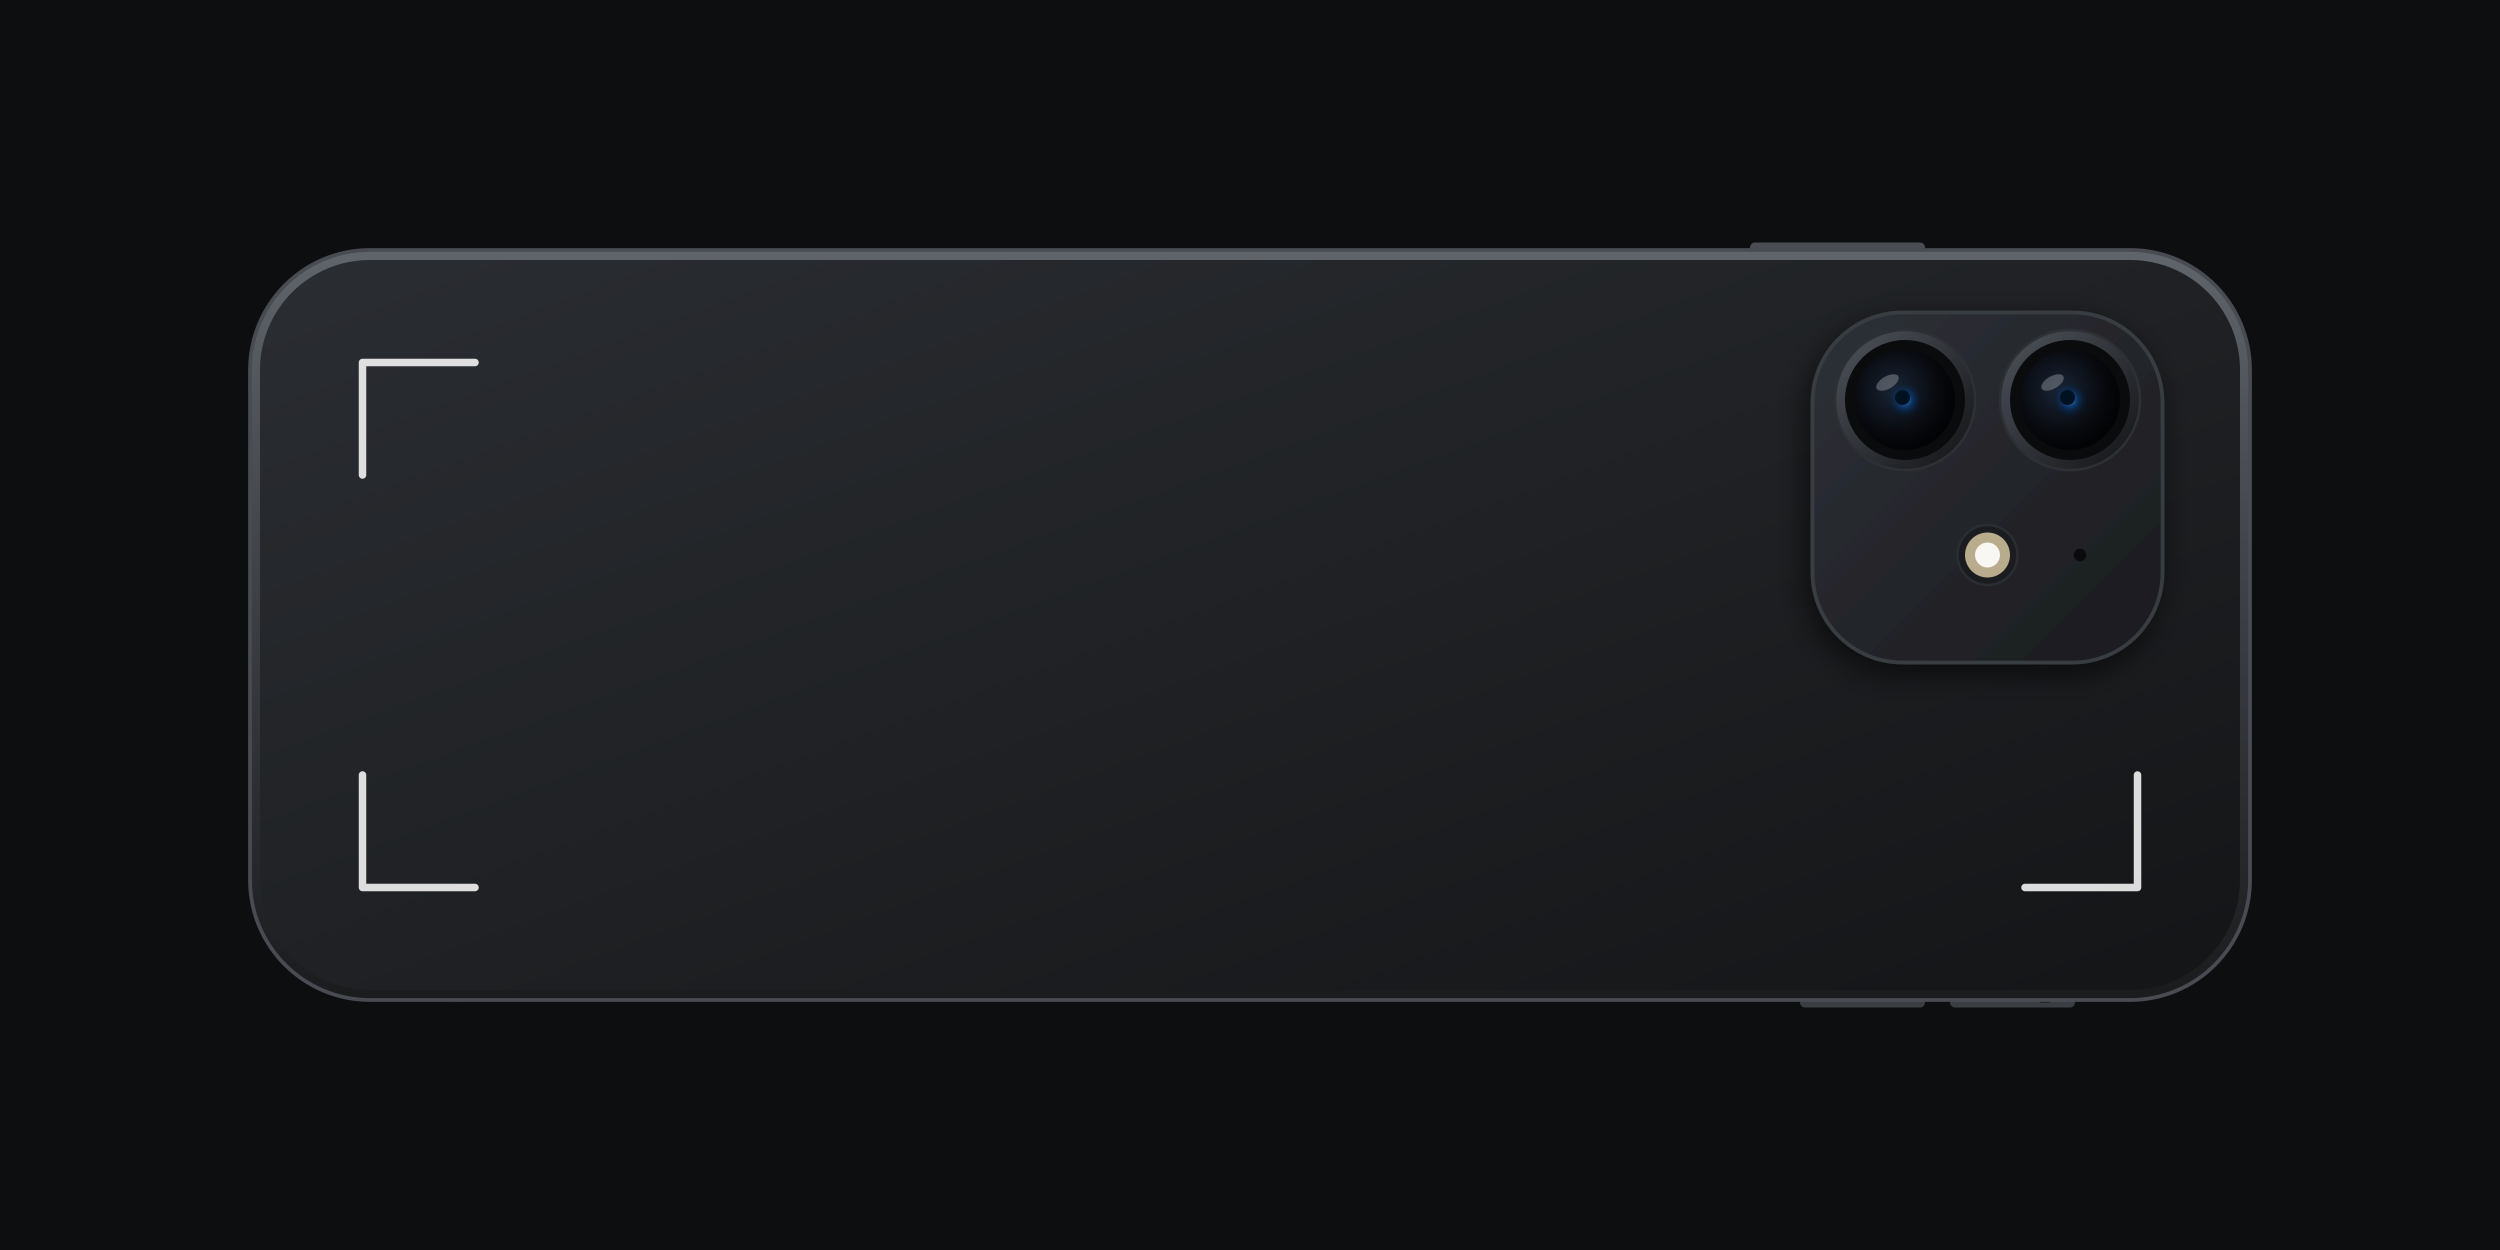
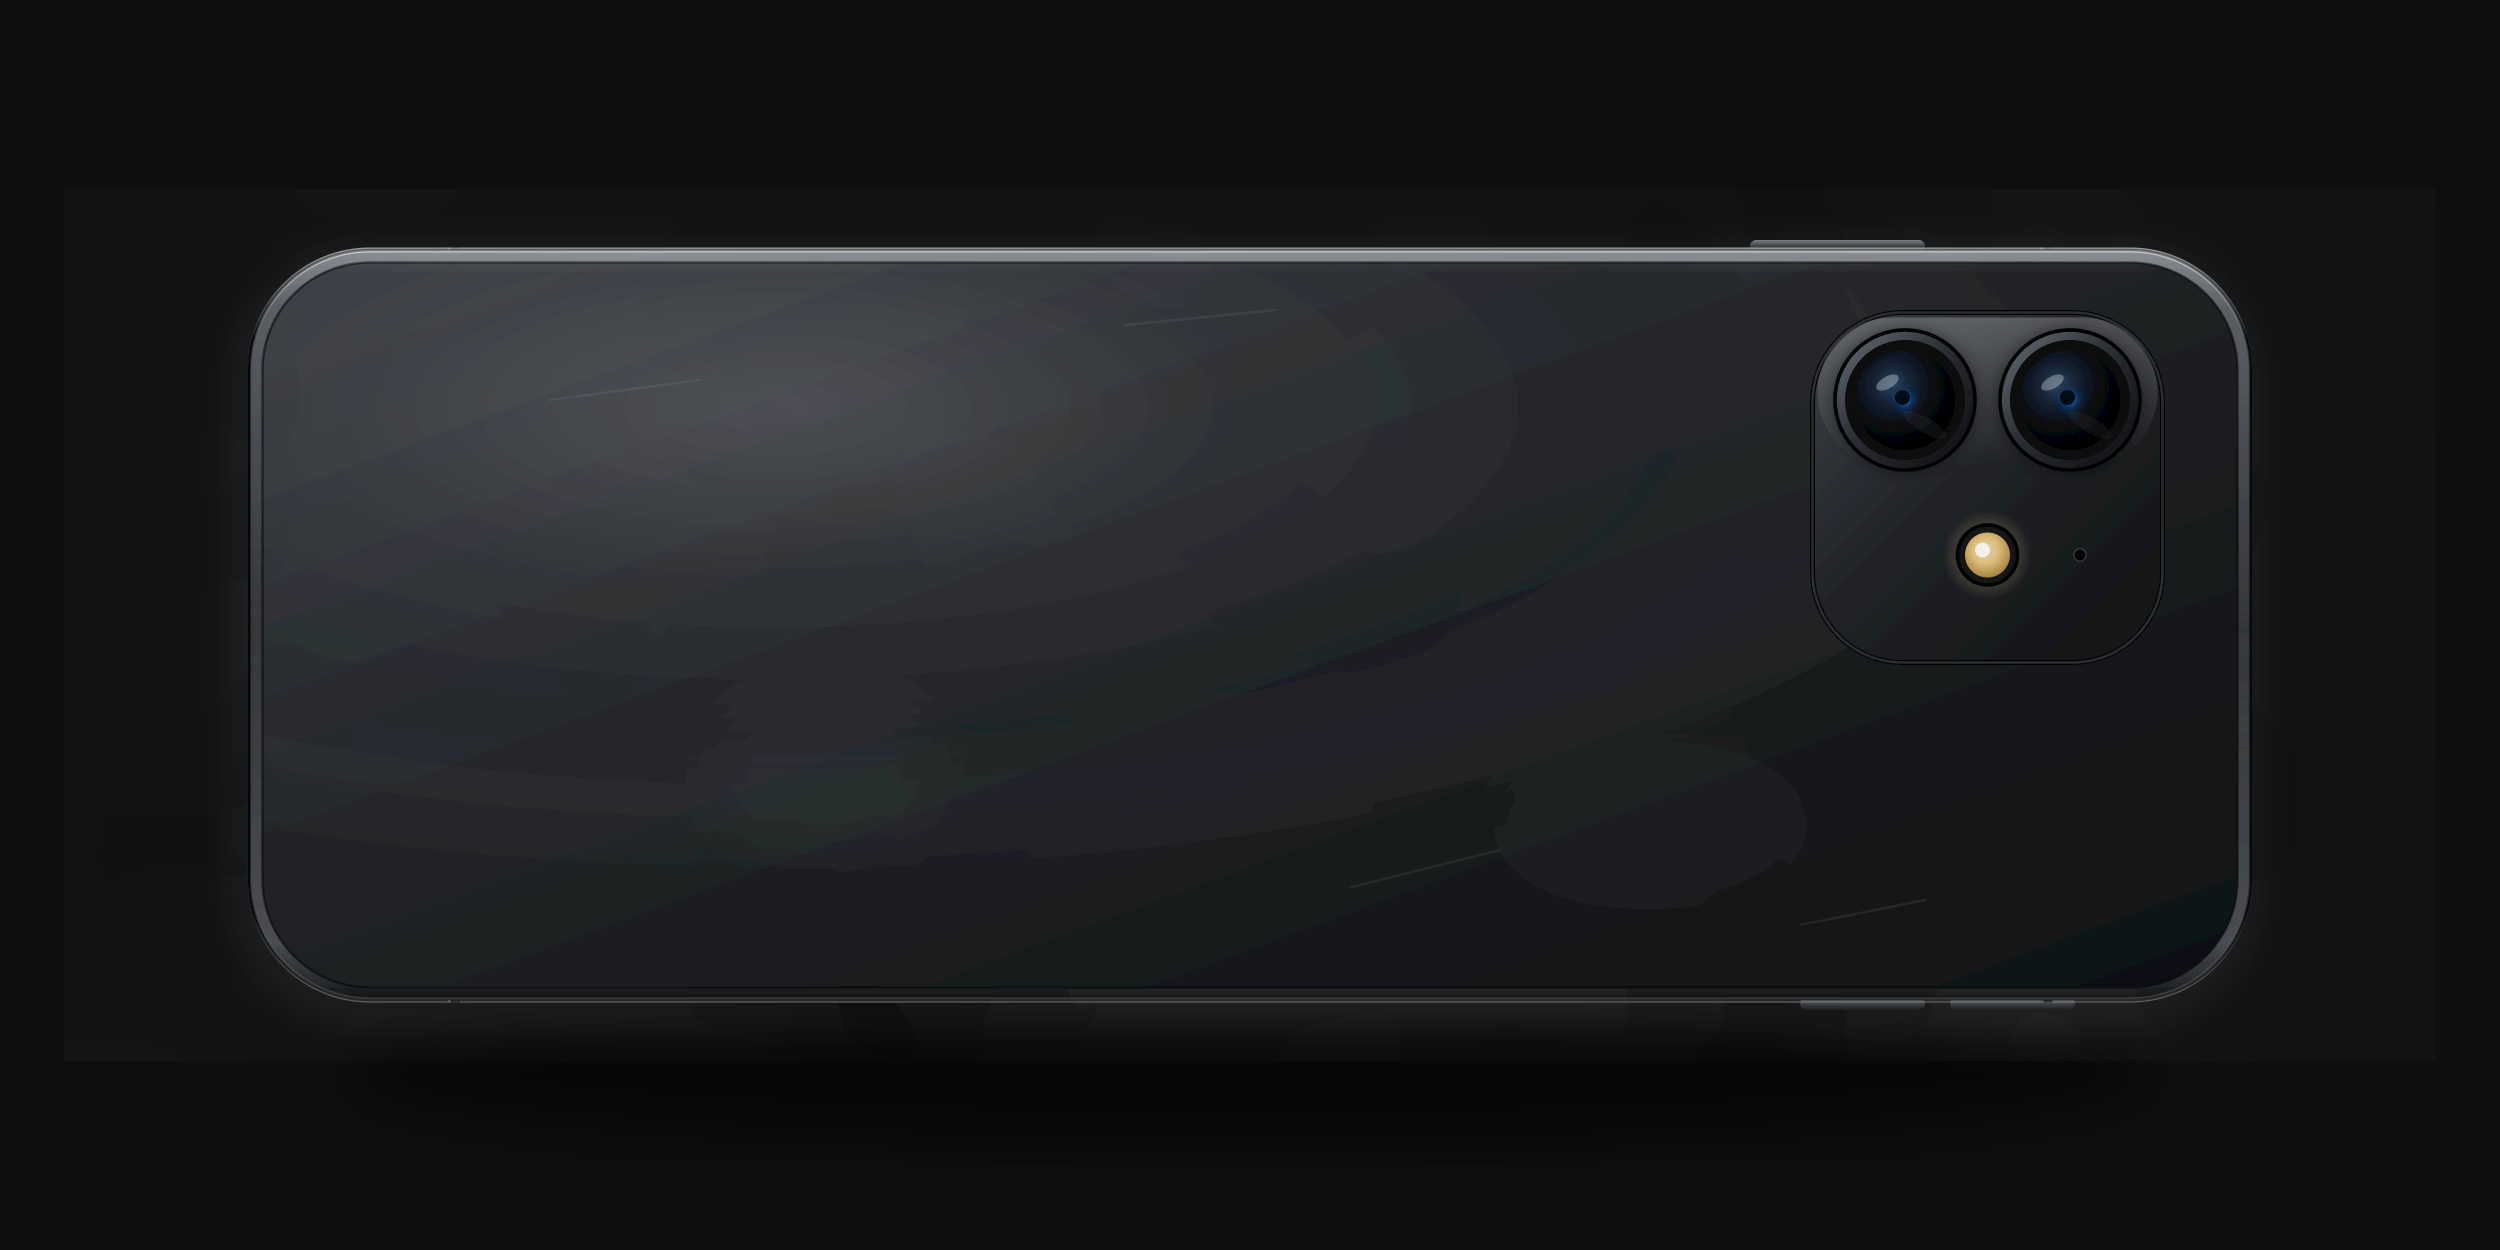
<svg xmlns="http://www.w3.org/2000/svg" viewBox="0 0 1000 500" width="100%" height="100%">
  <defs>
    <linearGradient id="bodyGrad" x1="0%" y1="0%" x2="100%" y2="100%">
-       <stop offset="0%" stop-color="#2a2d32" />
-       <stop offset="50%" stop-color="#1f2124" />
-       <stop offset="100%" stop-color="#141517" />
+       <stop offset="0%" stop-color="#34383e" />
+       <stop offset="35%" stop-color="#24262a" />
+       <stop offset="65%" stop-color="#1a1c1f" />
+       <stop offset="100%" stop-color="#0f1012" />
    </linearGradient>
+     <radialGradient id="glassSheen" cx="26%" cy="20%" r="65%">
+       <stop offset="0%" stop-color="#ffffff" stop-opacity=".16" />
+       <stop offset="35%" stop-color="#ffffff" stop-opacity=".05" />
+       <stop offset="70%" stop-color="#ffffff" stop-opacity="0" />
+       <stop offset="100%" stop-color="#000000" stop-opacity=".08" />
+     </radialGradient>
    <linearGradient id="frameGrad" x1="0%" y1="0%" x2="0%" y2="100%">
-       <stop offset="0%" stop-color="#60656c" />
-       <stop offset="50%" stop-color="#3a3d42" />
-       <stop offset="100%" stop-color="#1a1b1d" />
+       <stop offset="0%" stop-color="#8b8f95" />
+       <stop offset="8%" stop-color="#5b5f65" />
+       <stop offset="50%" stop-color="#333539" />
+       <stop offset="92%" stop-color="#4a4d52" />
+       <stop offset="100%" stop-color="#111214" />
+     </linearGradient>
+     <linearGradient id="frameEdgeHighlight" x1="0%" y1="0%" x2="0%" y2="100%">
+       <stop offset="0%" stop-color="#ffffff" stop-opacity=".55" />
+       <stop offset="12%" stop-color="#ffffff" stop-opacity="0" />
+       <stop offset="88%" stop-color="#ffffff" stop-opacity="0" />
+       <stop offset="100%" stop-color="#ffffff" stop-opacity=".18" />
    </linearGradient>
    <linearGradient id="bumpGrad" x1="0%" y1="0%" x2="100%" y2="100%">
-       <stop offset="0%" stop-color="#2e3137" />
-       <stop offset="100%" stop-color="#1a1b1e" />
+       <stop offset="0%" stop-color="#3d4147" />
+       <stop offset="45%" stop-color="#212327" />
+       <stop offset="100%" stop-color="#101113" />
+     </linearGradient>
+     <linearGradient id="bumpTopSheen" x1="0%" y1="0%" x2="0%" y2="1">
+       <stop offset="0%" stop-color="#ffffff" stop-opacity=".22" />
+       <stop offset="100%" stop-color="#ffffff" stop-opacity="0" />
    </linearGradient>
    <linearGradient id="lensRingGrad" x1="0%" y1="0%" x2="100%" y2="100%">
-       <stop offset="0%" stop-color="#4f545c" />
-       <stop offset="100%" stop-color="#111214" />
+       <stop offset="0%" stop-color="#6b7078" />
+       <stop offset="45%" stop-color="#2c2f34" />
+       <stop offset="100%" stop-color="#0a0b0d" />
    </linearGradient>
-     <radialGradient id="lensGlass" cx="40%" cy="40%" r="60%">
-       <stop offset="0%" stop-color="#1a2536" />
-       <stop offset="70%" stop-color="#080a0f" />
-       <stop offset="100%" stop-color="#020305" />
+     <radialGradient id="lensGlass" cx="38%" cy="35%" r="65%">
+       <stop offset="0%" stop-color="#2c4460" />
+       <stop offset="30%" stop-color="#152234" />
+       <stop offset="65%" stop-color="#080a0f" />
+       <stop offset="100%" stop-color="#010102" />
    </radialGradient>
    <radialGradient id="sensorGlow" cx="50%" cy="50%" r="50%">
-       <stop offset="0%" stop-color="#4aa3ff" stop-opacity="0.8" />
-       <stop offset="40%" stop-color="#0055b3" stop-opacity="0.4" />
+       <stop offset="0%" stop-color="#4aa3ff" stop-opacity="0.75" />
+       <stop offset="40%" stop-color="#0055b3" stop-opacity="0.35" />
      <stop offset="100%" stop-color="#000000" stop-opacity="0" />
    </radialGradient>
-     <filter id="dropShadow" x="-10%" y="-10%" width="130%" height="130%">
-       <feDropShadow dx="-2" dy="4" stdDeviation="6" flood-color="#000000" flood-opacity="0.6" />
+     <radialGradient id="flashGlow" cx="45%" cy="40%" r="65%">
+       <stop offset="0%" stop-color="#fff6df" />
+       <stop offset="45%" stop-color="#ffd98a" />
+       <stop offset="100%" stop-color="#b98d3f" />
+     </radialGradient>
+     <radialGradient id="flashHalo" cx="50%" cy="50%" r="50%">
+       <stop offset="0%" stop-color="#ffdb9a" stop-opacity=".45" />
+       <stop offset="100%" stop-color="#ffdb9a" stop-opacity="0" />
+     </radialGradient>
+     <linearGradient id="buttonGrad" x1="0" y1="0" x2="0" y2="1">
+       <stop offset="0%" stop-color="#7b7f85" />
+       <stop offset="50%" stop-color="#3c3f44" />
+       <stop offset="100%" stop-color="#1c1d1f" />
+     </linearGradient>
+     <filter id="grain" x="-5%" y="-5%" width="110%" height="110%">
+       <feTurbulence type="fractalNoise" baseFrequency="0.9" numOctaves="2" seed="4" result="n" />
+       <feColorMatrix in="n" type="matrix" values="0 0 0 0 0                 0 0 0 0 0                 0 0 0 0 0                 0 0 0 0.06 0" result="softN" />
+       <feComposite in="softN" in2="SourceGraphic" operator="in" result="grain" />
+       <feBlend in="SourceGraphic" in2="grain" mode="multiply" />
+     </filter>
+     <filter id="brushed" x="-5%" y="-5%" width="110%" height="110%">
+       <feTurbulence type="fractalNoise" baseFrequency="0.012 0.35" numOctaves="2" seed="9" result="n" />
+       <feColorMatrix in="n" type="matrix" values="0 0 0 0 0                 0 0 0 0 0                 0 0 0 0 0                 0 0 0 0.10 0" result="softN" />
+       <feComposite in="softN" in2="SourceGraphic" operator="in" result="grain" />
+       <feBlend in="SourceGraphic" in2="grain" mode="multiply" />
+     </filter>
+     <filter id="smudgeNoise" x="-10%" y="-10%" width="120%" height="120%">
+       <feTurbulence type="fractalNoise" baseFrequency="0.006" numOctaves="3" seed="22" result="n" />
+       <feColorMatrix in="n" type="matrix" values="0 0 0 0 1                 0 0 0 0 1                 0 0 0 0 1                 0 0 0 0.05 0" />
+     </filter>
+     <filter id="dropShadow" x="-20%" y="-20%" width="150%" height="150%">
+       <feDropShadow dx="-2" dy="5" stdDeviation="7" flood-color="#000000" flood-opacity="0.65" />
+     </filter>
+     <filter id="softBlur3">
+       <feGaussianBlur stdDeviation="3" />
+     </filter>
+     <filter id="softBlur10">
+       <feGaussianBlur stdDeviation="10" />
    </filter>
  </defs>
  <rect width="1000" height="500" fill="#0d0e10" />
-   <g transform="translate(100, 100)">
-     <rect x="600" y="-3" width="70" height="4" rx="2" fill="#4a4e54" />
-     <rect x="620" y="299" width="50" height="4" rx="2" fill="#3a3d42" />
-     <rect x="680" y="299" width="50" height="4" rx="2" fill="#3a3d42" />
-     <rect x="80" y="-1" width="4" height="302" fill="#111214" />
-     <rect x="716" y="-1" width="4" height="302" fill="#111214" />
-     <rect x="0" y="0" width="800" height="300" rx="48" fill="url(#frameGrad)" stroke="#484c52" stroke-width="1.5" />
-     <rect x="4" y="4" width="792" height="292" rx="44" fill="url(#bodyGrad)" />
-     <path d="M 45 90 L 45 45 L 90 45" fill="none" stroke="#ffffff" stroke-width="3" stroke-linecap="round" stroke-linejoin="round" opacity="0.85" />
-     <path d="M 45 210 L 45 255 L 90 255" fill="none" stroke="#ffffff" stroke-width="3" stroke-linecap="round" stroke-linejoin="round" opacity="0.85" />
-     <path d="M 755 210 L 755 255 L 710 255" fill="none" stroke="#ffffff" stroke-width="3" stroke-linecap="round" stroke-linejoin="round" opacity="0.85" />
-     <g filter="url(#dropShadow)">
-       <rect x="625" y="25" width="140" height="140" rx="36" fill="url(#bumpGrad)" stroke="#383c42" stroke-width="1.5" />
+   <ellipse cx="500" cy="430" rx="360" ry="30" fill="#000" opacity=".5" filter="url(#softBlur10)" />
+   <g transform="translate(100, 100)" filter="url(#dropShadow)">
+     <rect x="600" y="-4" width="70" height="5" rx="2.5" fill="url(#buttonGrad)" />
+     <rect x="620" y="299" width="50" height="5" rx="2.5" fill="url(#buttonGrad)" />
+     <rect x="680" y="299" width="50" height="5" rx="2.5" fill="url(#buttonGrad)" />
+     <rect x="79" y="-1" width="5" height="302" fill="#0a0b0c" />
+     <rect x="79" y="-1" width="1.4" height="302" fill="#7a7e84" opacity=".6" />
+     <rect x="716" y="-1" width="5" height="302" fill="#0a0b0c" />
+     <rect x="716" y="-1" width="1.4" height="302" fill="#7a7e84" opacity=".6" />
+     <rect x="0" y="0" width="800" height="300" rx="48" fill="url(#frameGrad)" filter="url(#brushed)" />
+     <rect x="0" y="0" width="800" height="300" rx="48" fill="none" stroke="url(#frameEdgeHighlight)" stroke-width="2" />
+     <rect x="0" y="0" width="800" height="300" rx="48" fill="none" stroke="#000" stroke-width="1" opacity=".4" />
+     <rect x="5" y="5" width="790" height="290" rx="43" fill="url(#bodyGrad)" filter="url(#grain)" />
+     <rect x="5" y="5" width="790" height="290" rx="43" fill="url(#glassSheen)" />
+     <rect x="5" y="5" width="790" height="290" rx="43" fill="#ffffff" filter="url(#smudgeNoise)" opacity=".5" />
+     <ellipse cx="230" cy="210" rx="46" ry="34" fill="#ffffff" opacity=".025" filter="url(#softBlur10)" />
+     <ellipse cx="560" cy="230" rx="60" ry="30" fill="#ffffff" opacity=".02" filter="url(#softBlur10)" />
+     <rect x="5" y="5" width="790" height="290" rx="43" fill="none" stroke="#000" stroke-width="1" opacity=".5" />
+     <path d="M40 8 Q400 -6 760 8" fill="none" stroke="#ffffff" stroke-width="10" opacity=".05" filter="url(#softBlur3)" />
+     <g stroke="#ffffff" stroke-linecap="round" opacity=".06">
+       <line x1="120" y1="60" x2="180" y2="52" />
+       <line x1="500" y1="240" x2="440" y2="255" />
+       <line x1="350" y1="30" x2="410" y2="24" />
+       <line x1="620" y1="270" x2="670" y2="260" />
+     </g>
+     <g>
+       <rect x="625" y="25" width="140" height="140" rx="36" fill="url(#bumpGrad)" stroke="#050506" stroke-width="2" />
+       <rect x="627" y="27" width="136" height="60" rx="30" fill="url(#bumpTopSheen)" />
+       <rect x="625" y="25" width="140" height="140" rx="36" fill="none" stroke="#54585e" stroke-width="1" opacity=".5" />
    </g>
    <g transform="translate(662, 60)">
-       <circle cx="0" cy="0" r="28" fill="url(#lensRingGrad)" stroke="#2d3035" stroke-width="1" />
-       <circle cx="0" cy="0" r="24" fill="#0a0b0d" />
+       <circle cx="0" cy="0" r="29" fill="#000" opacity=".4" filter="url(#softBlur3)" />
+       <circle cx="0" cy="0" r="28" fill="url(#lensRingGrad)" stroke="#050506" stroke-width="1.5" />
+       <circle cx="0" cy="0" r="24" fill="#08090b" />
      <circle cx="0" cy="0" r="20" fill="url(#lensGlass)" />
      <circle cx="0" cy="0" r="8" fill="url(#sensorGlow)" />
-       <circle cx="-1" cy="-1" r="3" fill="#001122" />
-       <ellipse cx="-7" cy="-7" rx="5" ry="2.5" fill="#ffffff" opacity="0.25" transform="rotate(-30 -7 -7)" />
+       <circle cx="-1" cy="-1" r="3" fill="#000814" />
+       <ellipse cx="-7" cy="-7" rx="5" ry="2.4" fill="#ffffff" opacity="0.3" transform="rotate(-30 -7 -7)" />
+       <ellipse cx="8" cy="10" rx="10" ry="3" fill="#ffffff" opacity="0.05" transform="rotate(30 8 10)" />
    </g>
    <g transform="translate(728, 60)">
-       <circle cx="0" cy="0" r="28" fill="url(#lensRingGrad)" stroke="#2d3035" stroke-width="1" />
-       <circle cx="0" cy="0" r="24" fill="#0a0b0d" />
+       <circle cx="0" cy="0" r="29" fill="#000" opacity=".4" filter="url(#softBlur3)" />
+       <circle cx="0" cy="0" r="28" fill="url(#lensRingGrad)" stroke="#050506" stroke-width="1.5" />
+       <circle cx="0" cy="0" r="24" fill="#08090b" />
      <circle cx="0" cy="0" r="20" fill="url(#lensGlass)" />
      <circle cx="0" cy="0" r="8" fill="url(#sensorGlow)" />
-       <circle cx="-1" cy="-1" r="3" fill="#001122" />
-       <ellipse cx="-7" cy="-7" rx="5" ry="2.5" fill="#ffffff" opacity="0.25" transform="rotate(-30 -7 -7)" />
+       <circle cx="-1" cy="-1" r="3" fill="#000814" />
+       <ellipse cx="-7" cy="-7" rx="5" ry="2.4" fill="#ffffff" opacity="0.3" transform="rotate(-30 -7 -7)" />
+       <ellipse cx="8" cy="10" rx="10" ry="3" fill="#ffffff" opacity="0.05" transform="rotate(30 8 10)" />
    </g>
    <g transform="translate(695, 122)">
-       <circle cx="0" cy="0" r="12" fill="#1a1c1f" stroke="#2a2d32" stroke-width="1" />
-       <circle cx="0" cy="0" r="9" fill="#fceabb" opacity="0.7" />
-       <circle cx="0" cy="0" r="5" fill="#fff" opacity="0.9" />
+       <circle cx="0" cy="0" r="18" fill="url(#flashHalo)" />
+       <circle cx="0" cy="0" r="12" fill="#131416" stroke="#050506" stroke-width="1.5" />
+       <circle cx="0" cy="0" r="9" fill="url(#flashGlow)" opacity="0.85" />
+       <circle cx="-2" cy="-2" r="3" fill="#ffffff" opacity="0.7" />
    </g>
-     <circle cx="732" cy="122" r="2.5" fill="#090a0b" />
+     <circle cx="732" cy="122" r="2.5" fill="#050506" />
+     <circle cx="732" cy="122" r="2.5" fill="none" stroke="#3a3d42" stroke-width=".5" />
  </g>
</svg>
